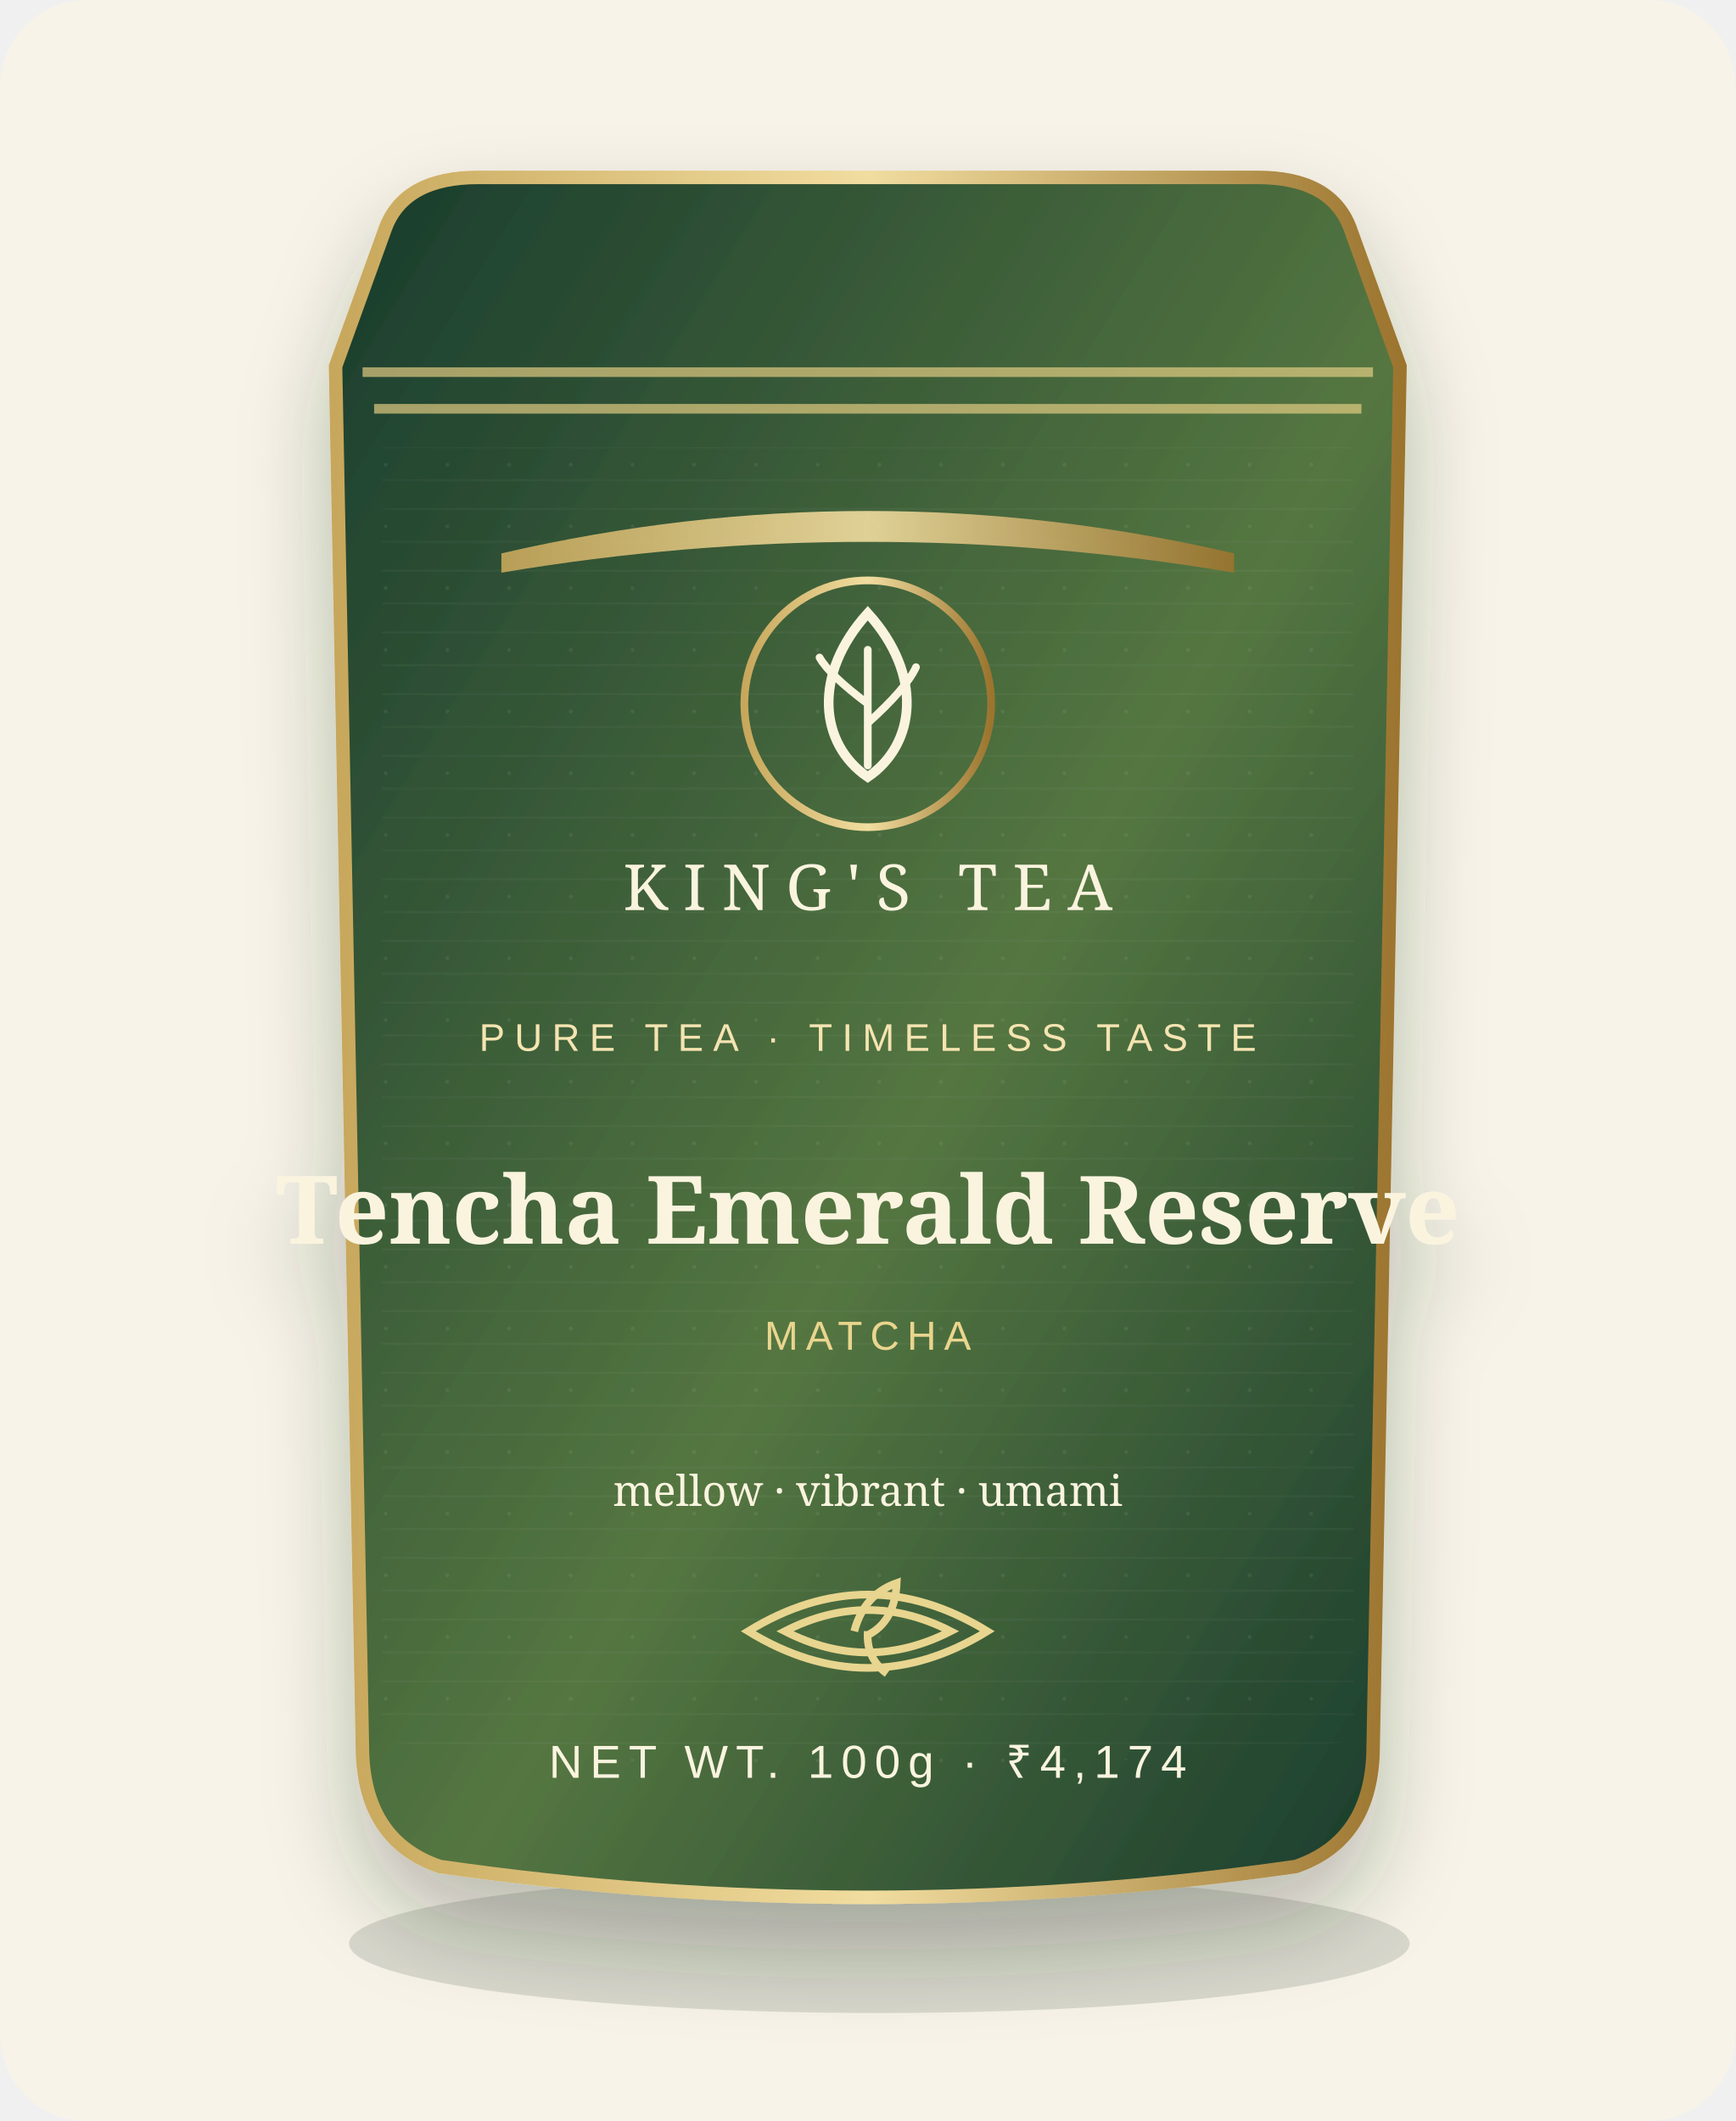
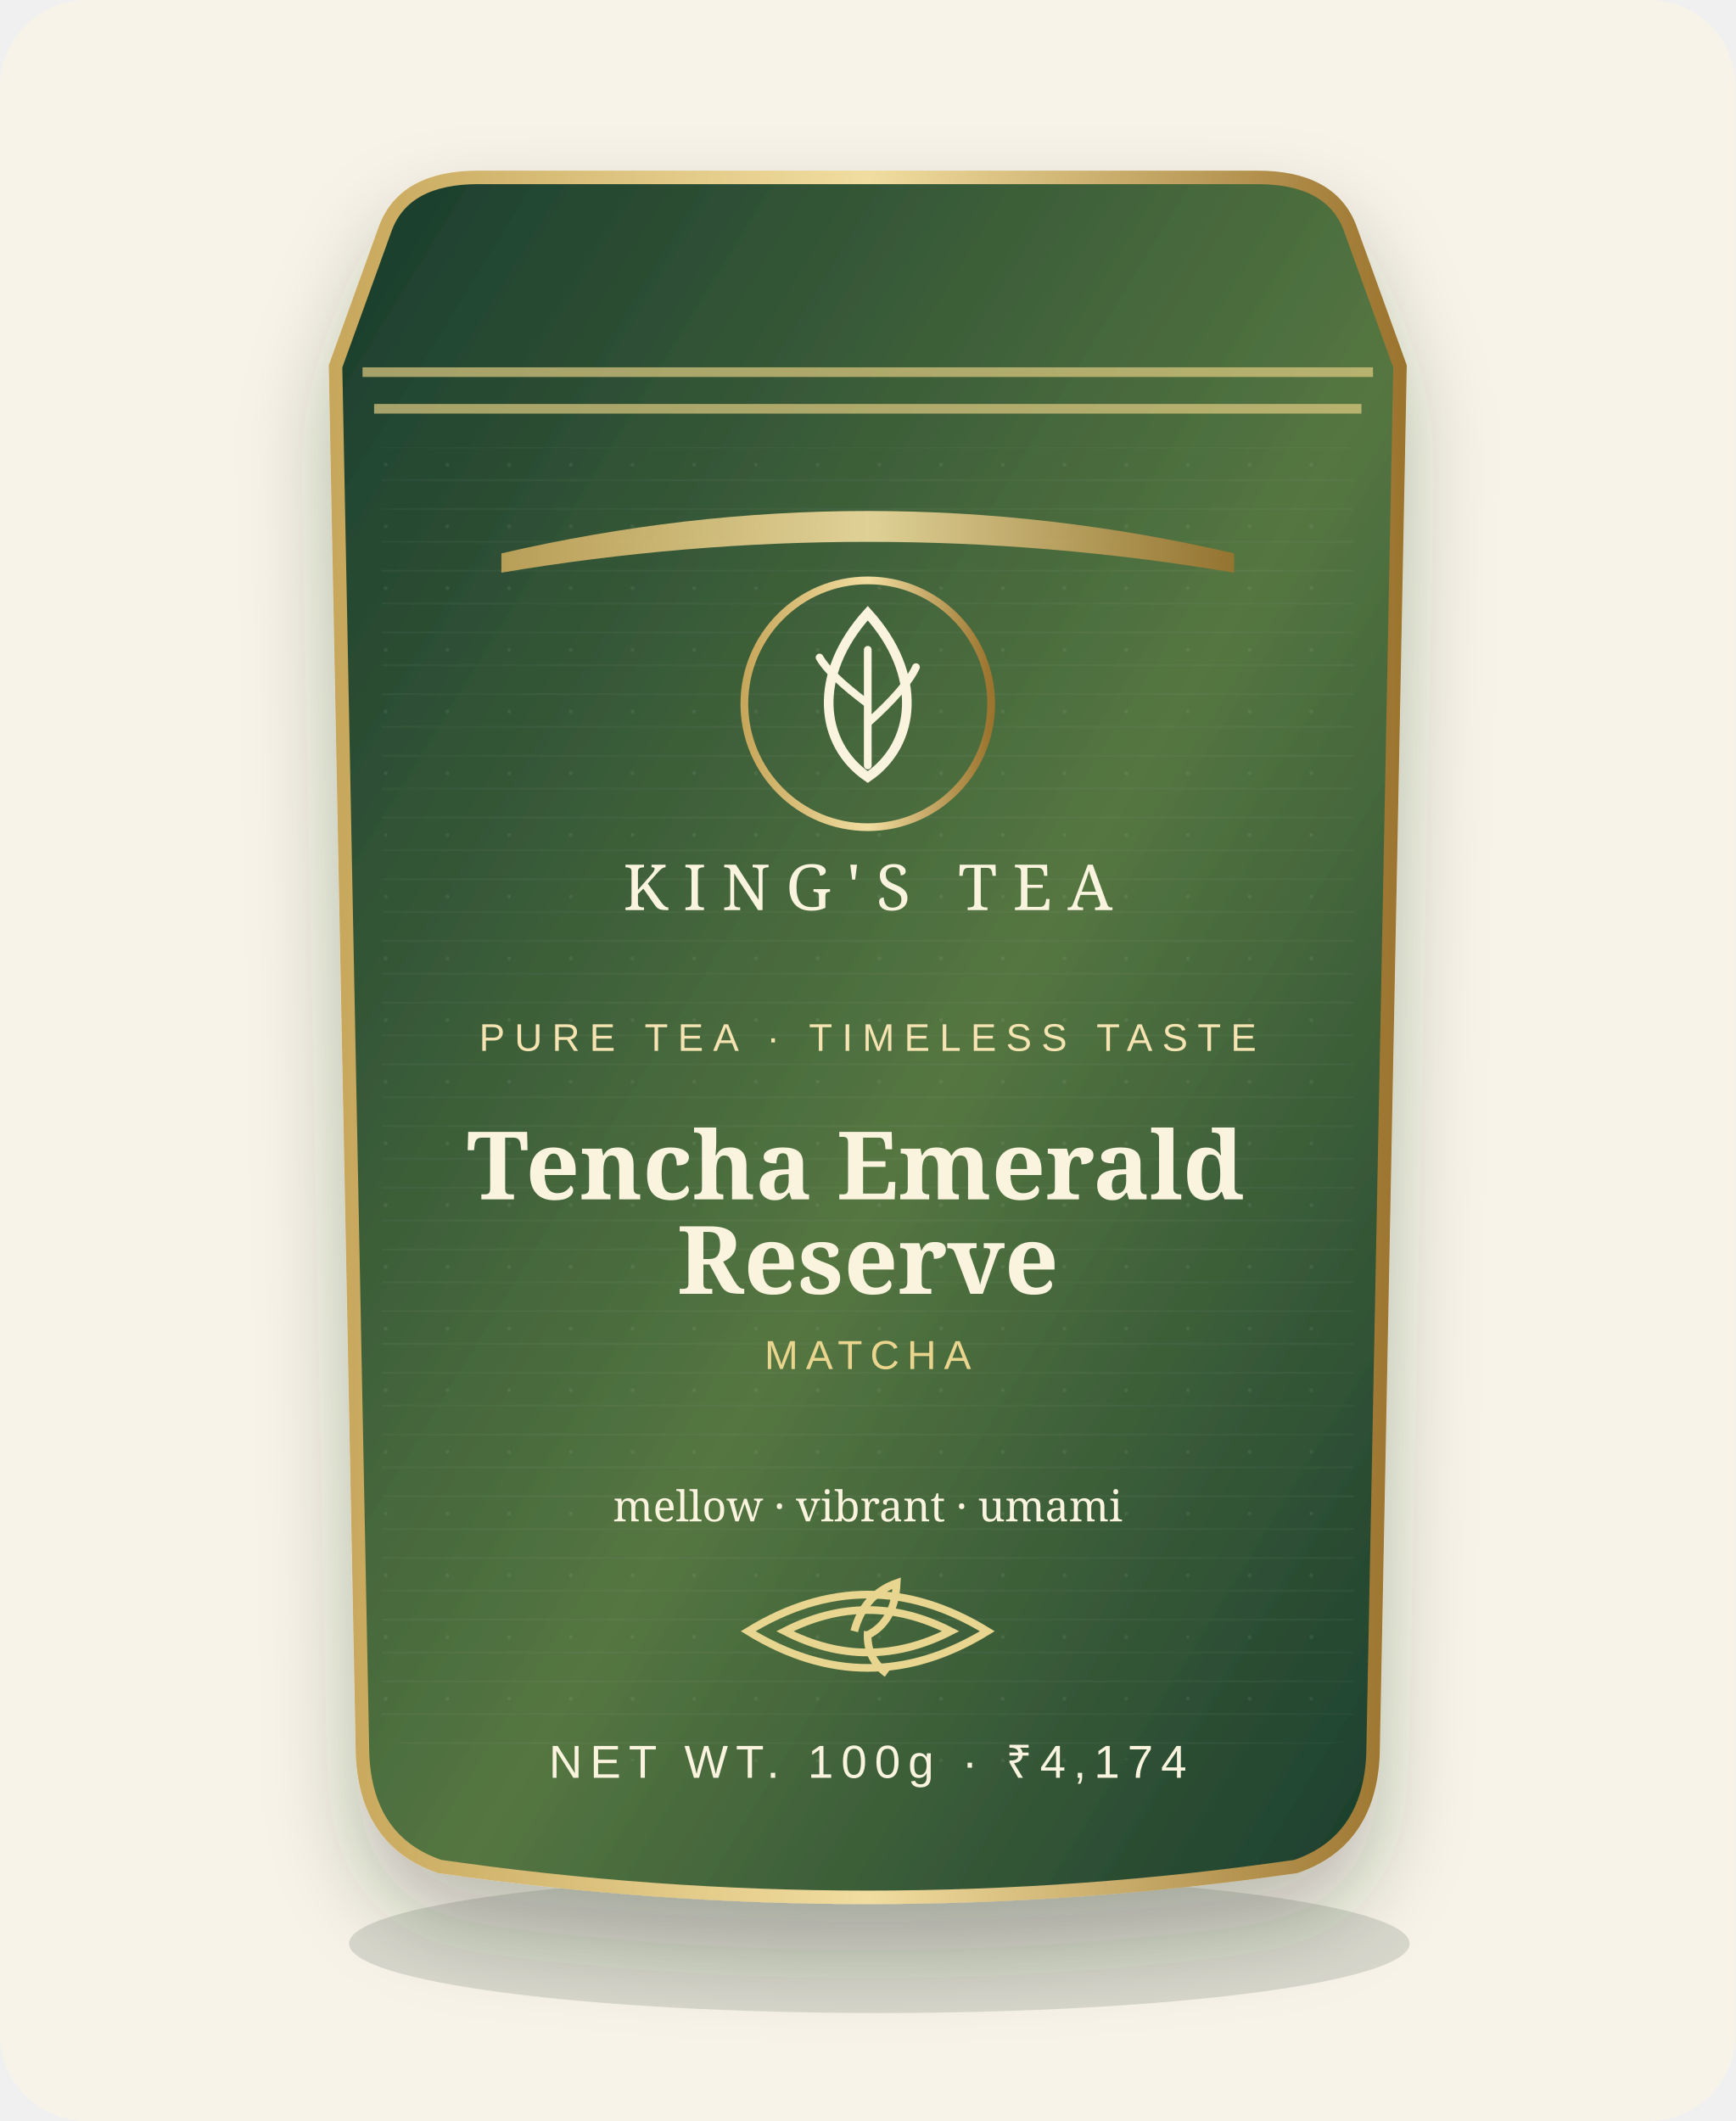
<svg xmlns="http://www.w3.org/2000/svg" width="900" height="1100" viewBox="0 0 900 1100" role="img" aria-labelledby="title desc">
  <defs>
    <linearGradient id="pouch" x1="0" y1="0" x2="1" y2="1">
      <stop stop-color="#183b2d" />
      <stop offset=".55" stop-color="#557641" />
      <stop offset="1" stop-color="#183b2d" />
    </linearGradient>
    <linearGradient id="foil" x1="0" y1="0" x2="1" y2="0">
      <stop stop-color="#c7a75b" />
      <stop offset=".5" stop-color="#f1dda0" />
      <stop offset="1" stop-color="#9b742e" />
    </linearGradient>
    <filter id="shadow" x="-30%" y="-20%" width="160%" height="160%">
      <feDropShadow dx="0" dy="24" stdDeviation="22" flood-color="#1a2c20" flood-opacity=".28" />
    </filter>
    <pattern id="grain" width="32" height="32" patternUnits="userSpaceOnUse">
      <path d="M0 8h32M0 25h32" stroke="#fff" stroke-opacity=".035" />
      <circle cx="8" cy="17" r="1" fill="#fff" fill-opacity=".07" />
    </pattern>
  </defs>
  <rect width="900" height="1100" rx="45" fill="#f7f3e8" />
  <ellipse cx="456" cy="1008" rx="275" ry="36" fill="#18271f" opacity=".14" />
  <g filter="url(#shadow)">
    <path d="M200 118 Q210 92 248 92 H652 Q690 92 700 118 L726 190 L712 910 Q710 955 672 968 Q450 1000 228 968 Q190 955 188 910 L174 190 Z" fill="url(#pouch)" stroke="url(#foil)" stroke-width="7" />
    <path d="M188 193 H712 M194 212 H706" stroke="#e7cf85" stroke-opacity=".67" stroke-width="5" />
    <path d="M198 232 H702 V903 Q450 930 198 903 Z" fill="url(#grain)" />
    <path d="M260 287 Q450 243 640 287 L640 297 Q450 265 260 297Z" fill="url(#foil)" opacity=".9" />
    <circle cx="450" cy="365" r="64" fill="none" stroke="url(#foil)" stroke-width="4" />
    <path d="M450 318 C421 350 425 386 450 403 C475 386 479 350 450 318Z" fill="none" stroke="#faf4df" stroke-width="5" />
    <path d="M450 337 V397 M450 365 Q430 350 425 341 M450 375 Q470 357 475 346" fill="none" stroke="#faf4df" stroke-width="4" stroke-linecap="round" />
    <text x="450" y="472" text-anchor="middle" font-family="Georgia,serif" font-size="33" letter-spacing="8" fill="#faf4df">KING'S TEA</text>
    <path d="M310 497 H590" stroke="url(#foil)" stroke-width="3" />
    <text x="450" y="545" text-anchor="middle" font-family="Arial,sans-serif" font-size="20" letter-spacing="5" fill="#f5e4b1">PURE TEA · TIMELESS TASTE</text>
-     <text x="450" y="645" text-anchor="middle" font-family="Georgia,serif" font-size="49" font-weight="bold" fill="#faf4df">Tencha Emerald Reserve</text>
-     <text x="450" y="700" text-anchor="middle" font-family="Arial,sans-serif" font-size="21" letter-spacing="4" fill="#ead58e">MATCHA</text>
-     <path d="M295 733 H605" stroke="url(#foil)" stroke-width="2" opacity=".85" />
-     <text x="450" y="781" text-anchor="middle" font-family="Georgia,serif" font-size="22" fill="#faf4df">mellow · vibrant · umami</text>
+     <text text-anchor="middle" font-family="Georgia,serif" font-size="49" font-weight="bold" fill="#faf4df">
+       <tspan x="450" y="622">Tencha Emerald</tspan>
+       <tspan x="450" y="671">Reserve</tspan>
+     </text>
+     <text x="450" y="710" text-anchor="middle" font-family="Arial,sans-serif" font-size="21" letter-spacing="4" fill="#ead58e">MATCHA</text>
+     <path d="M295 741 H605" stroke="url(#foil)" stroke-width="2" opacity=".85" />
+     <text x="450" y="789" text-anchor="middle" font-family="Georgia,serif" font-size="22" fill="#faf4df">mellow · vibrant · umami</text>
    <g transform="translate(450 846)" fill="none" stroke="#e8d58f" stroke-width="4">
      <path d="M-62 0 Q0 -38 62 0 Q0 38 -62 0Z" />
      <path d="M-43 0 Q0 -22 43 0 Q0 22 -43 0Z" />
      <path d="M-7 0 Q-2 -19 15 -25 Q14 -5 0 2 M0 0 Q-1 14 10 22" />
    </g>
    <text x="450" y="922" text-anchor="middle" font-family="Arial,sans-serif" font-size="24" letter-spacing="4" fill="#faf4df">NET WT. 100g  ·  ₹4,174</text>
  </g>
</svg>
